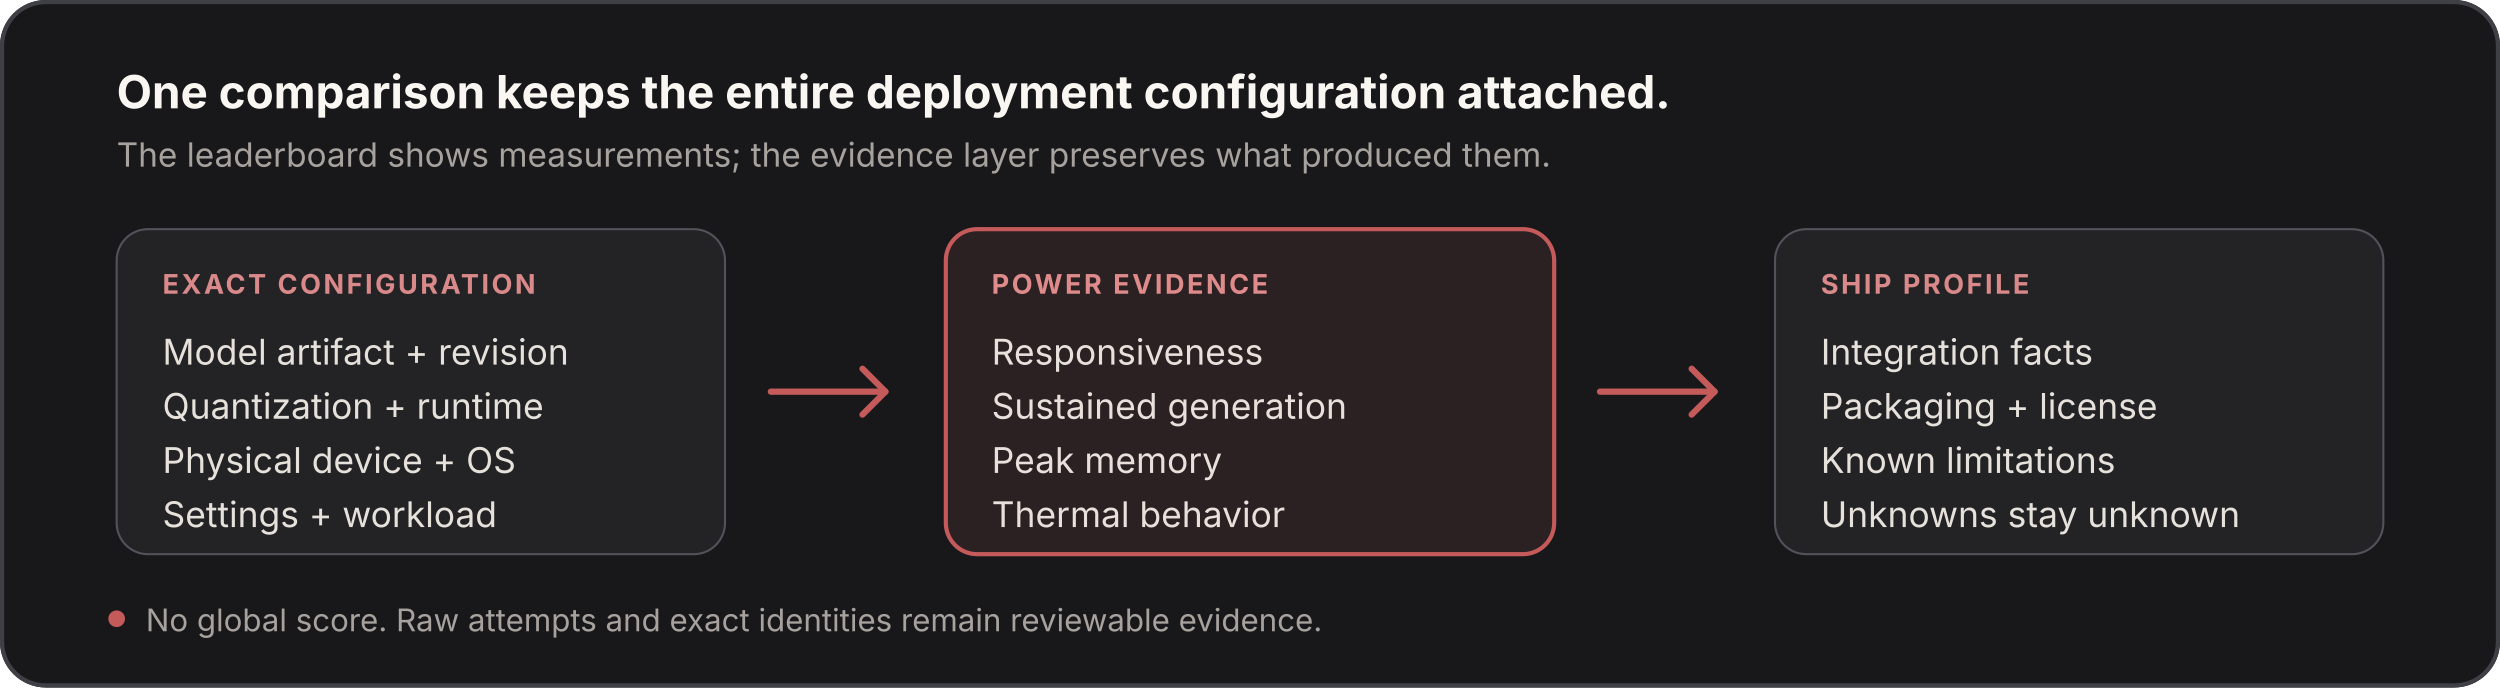
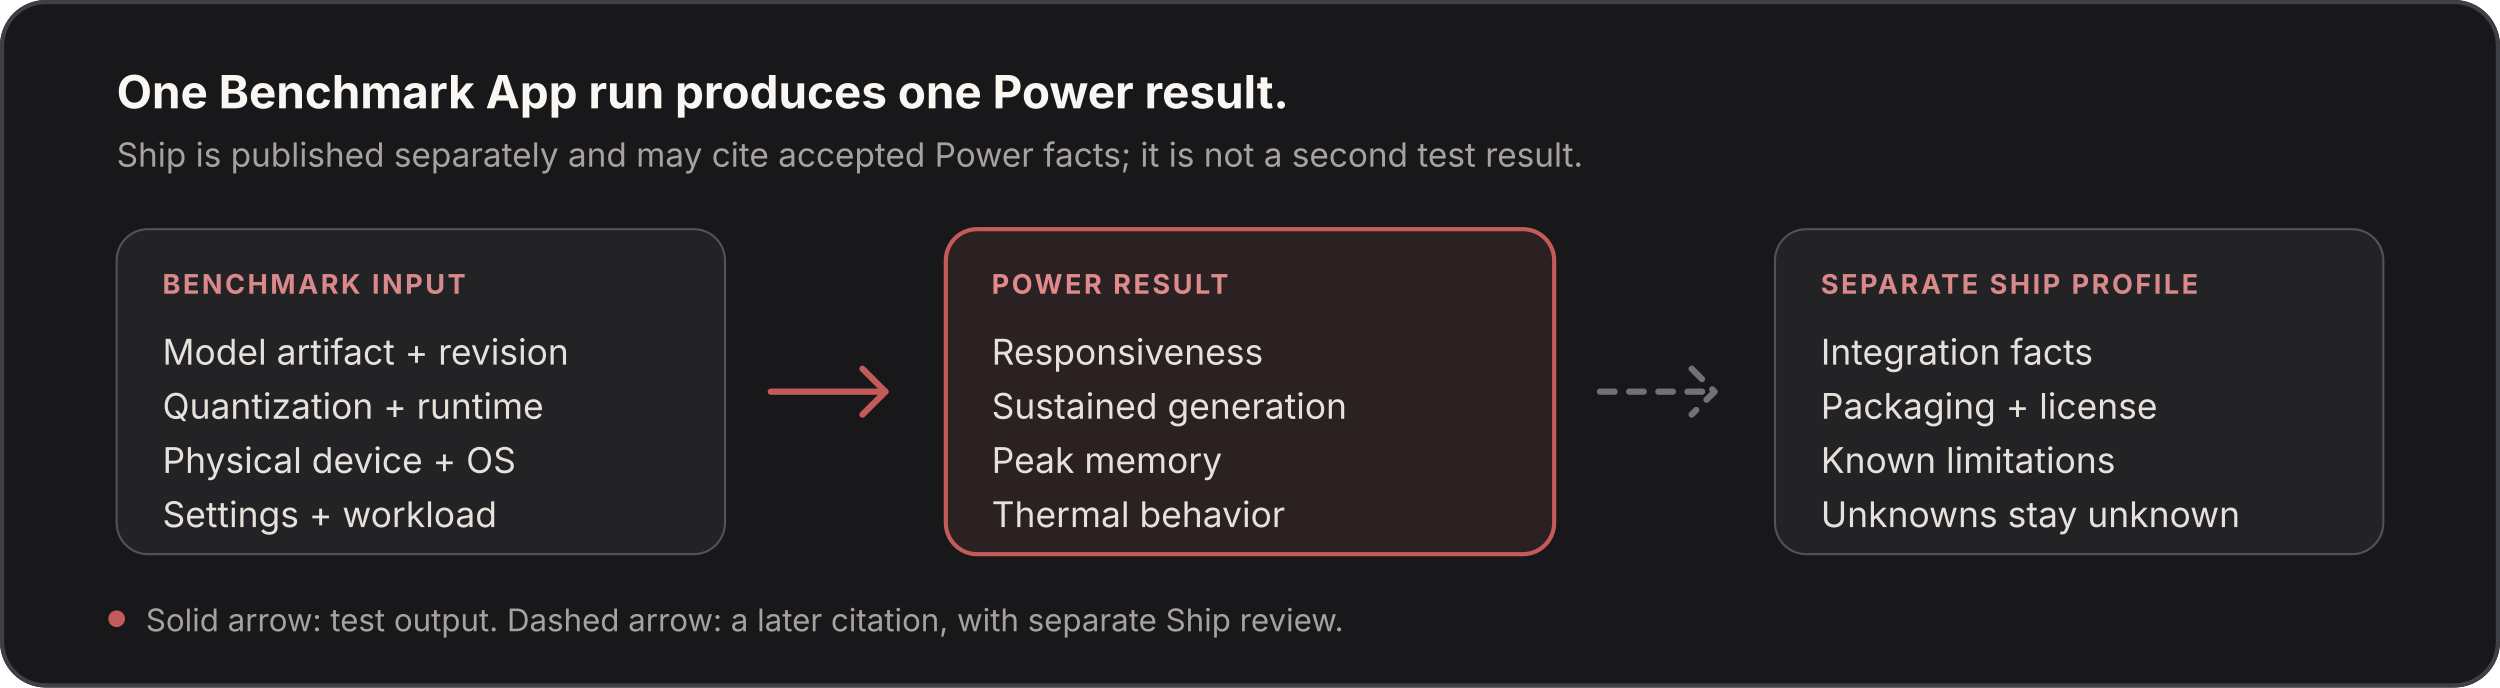
<svg xmlns="http://www.w3.org/2000/svg" width="1200" height="330" viewBox="0 0 1200 330" role="img" aria-labelledby="title description">
  <rect width="1200" height="330" rx="22" fill="#18181b" />
  <rect x="1" y="1" width="1198" height="328" rx="21" fill="none" stroke="#3f3f46" stroke-width="2" />
  <g font-family="-apple-system, BlinkMacSystemFont, 'Segoe UI', sans-serif">
-     <text x="56" y="52" fill="#faf7f2" font-size="22" font-weight="680">One comparison keeps the entire deployment configuration attached.</text>
-     <text x="56" y="80" fill="#a8a29e" font-size="16">The leaderboard shows measurements; the evidence layer preserves what produced them.</text>
+     <text x="56" y="52" fill="#faf7f2" font-size="22" font-weight="680">One Benchmark App run produces one Power result.</text>
+     <text x="56" y="80" fill="#a8a29e" font-size="16">Ship is published separately and may cite accepted Power facts; it is not a second test result.</text>
    <g transform="translate(56 110)">
      <rect width="292" height="156" rx="15" fill="#232326" stroke="#52525b" />
-       <text x="22" y="31" fill="#d98989" font-size="13" font-weight="700" letter-spacing="1.2">EXACT CONFIGURATION</text>
+       <text x="22" y="31" fill="#d98989" font-size="13" font-weight="700" letter-spacing="1.2">BENCHMARK INPUT</text>
      <text x="22" y="65" fill="#e7e1db" font-size="17">Model artifact + revision</text>
      <text x="22" y="91" fill="#e7e1db" font-size="17">Quantization + runtime</text>
      <text x="22" y="117" fill="#e7e1db" font-size="17">Physical device + OS</text>
      <text x="22" y="143" fill="#e7e1db" font-size="17">Settings + workload</text>
    </g>
    <g transform="translate(454 110)">
      <rect width="292" height="156" rx="15" fill="#2b2022" stroke="#c45a5a" stroke-width="2" />
-       <text x="22" y="31" fill="#df8b8b" font-size="13" font-weight="700" letter-spacing="1.2">POWER EVIDENCE</text>
+       <text x="22" y="31" fill="#df8b8b" font-size="13" font-weight="700" letter-spacing="1.2">POWER RESULT</text>
      <text x="22" y="65" fill="#e7e1db" font-size="17">Responsiveness</text>
      <text x="22" y="91" fill="#e7e1db" font-size="17">Sustained generation</text>
      <text x="22" y="117" fill="#e7e1db" font-size="17">Peak memory</text>
      <text x="22" y="143" fill="#e7e1db" font-size="17">Thermal behavior</text>
    </g>
    <g transform="translate(852 110)">
      <rect width="292" height="156" rx="15" fill="#232326" stroke="#52525b" />
-       <text x="22" y="31" fill="#d98989" font-size="13" font-weight="700" letter-spacing="1.2">SHIP PROFILE</text>
+       <text x="22" y="31" fill="#d98989" font-size="13" font-weight="700" letter-spacing="1.2">SEPARATE SHIP PROFILE</text>
      <text x="22" y="65" fill="#e7e1db" font-size="17">Integration facts</text>
      <text x="22" y="91" fill="#e7e1db" font-size="17">Packaging + license</text>
      <text x="22" y="117" fill="#e7e1db" font-size="17">Known limitations</text>
      <text x="22" y="143" fill="#e7e1db" font-size="17">Unknowns stay unknown</text>
    </g>
    <g fill="none" stroke="#c45a5a" stroke-width="3" stroke-linecap="round" stroke-linejoin="round">
      <path d="M370 188H425" />
      <path d="M414 177L425 188 414 199" />
+     </g>
+     <g fill="none" stroke="#71717a" stroke-width="3" stroke-dasharray="7 7" stroke-linecap="round" stroke-linejoin="round">
      <path d="M768 188H823" />
      <path d="M812 177L823 188 812 199" />
    </g>
    <circle cx="56" cy="297" r="4" fill="#c45a5a" />
-     <text x="70" y="303" fill="#a8a29e" font-size="15">No global score. Raw attempts and exact identities remain reviewable evidence.</text>
+     <text x="70" y="303" fill="#a8a29e" font-size="15">Solid arrow: test output. Dashed arrow: a later citation, with separate Ship review.</text>
  </g>
</svg>
